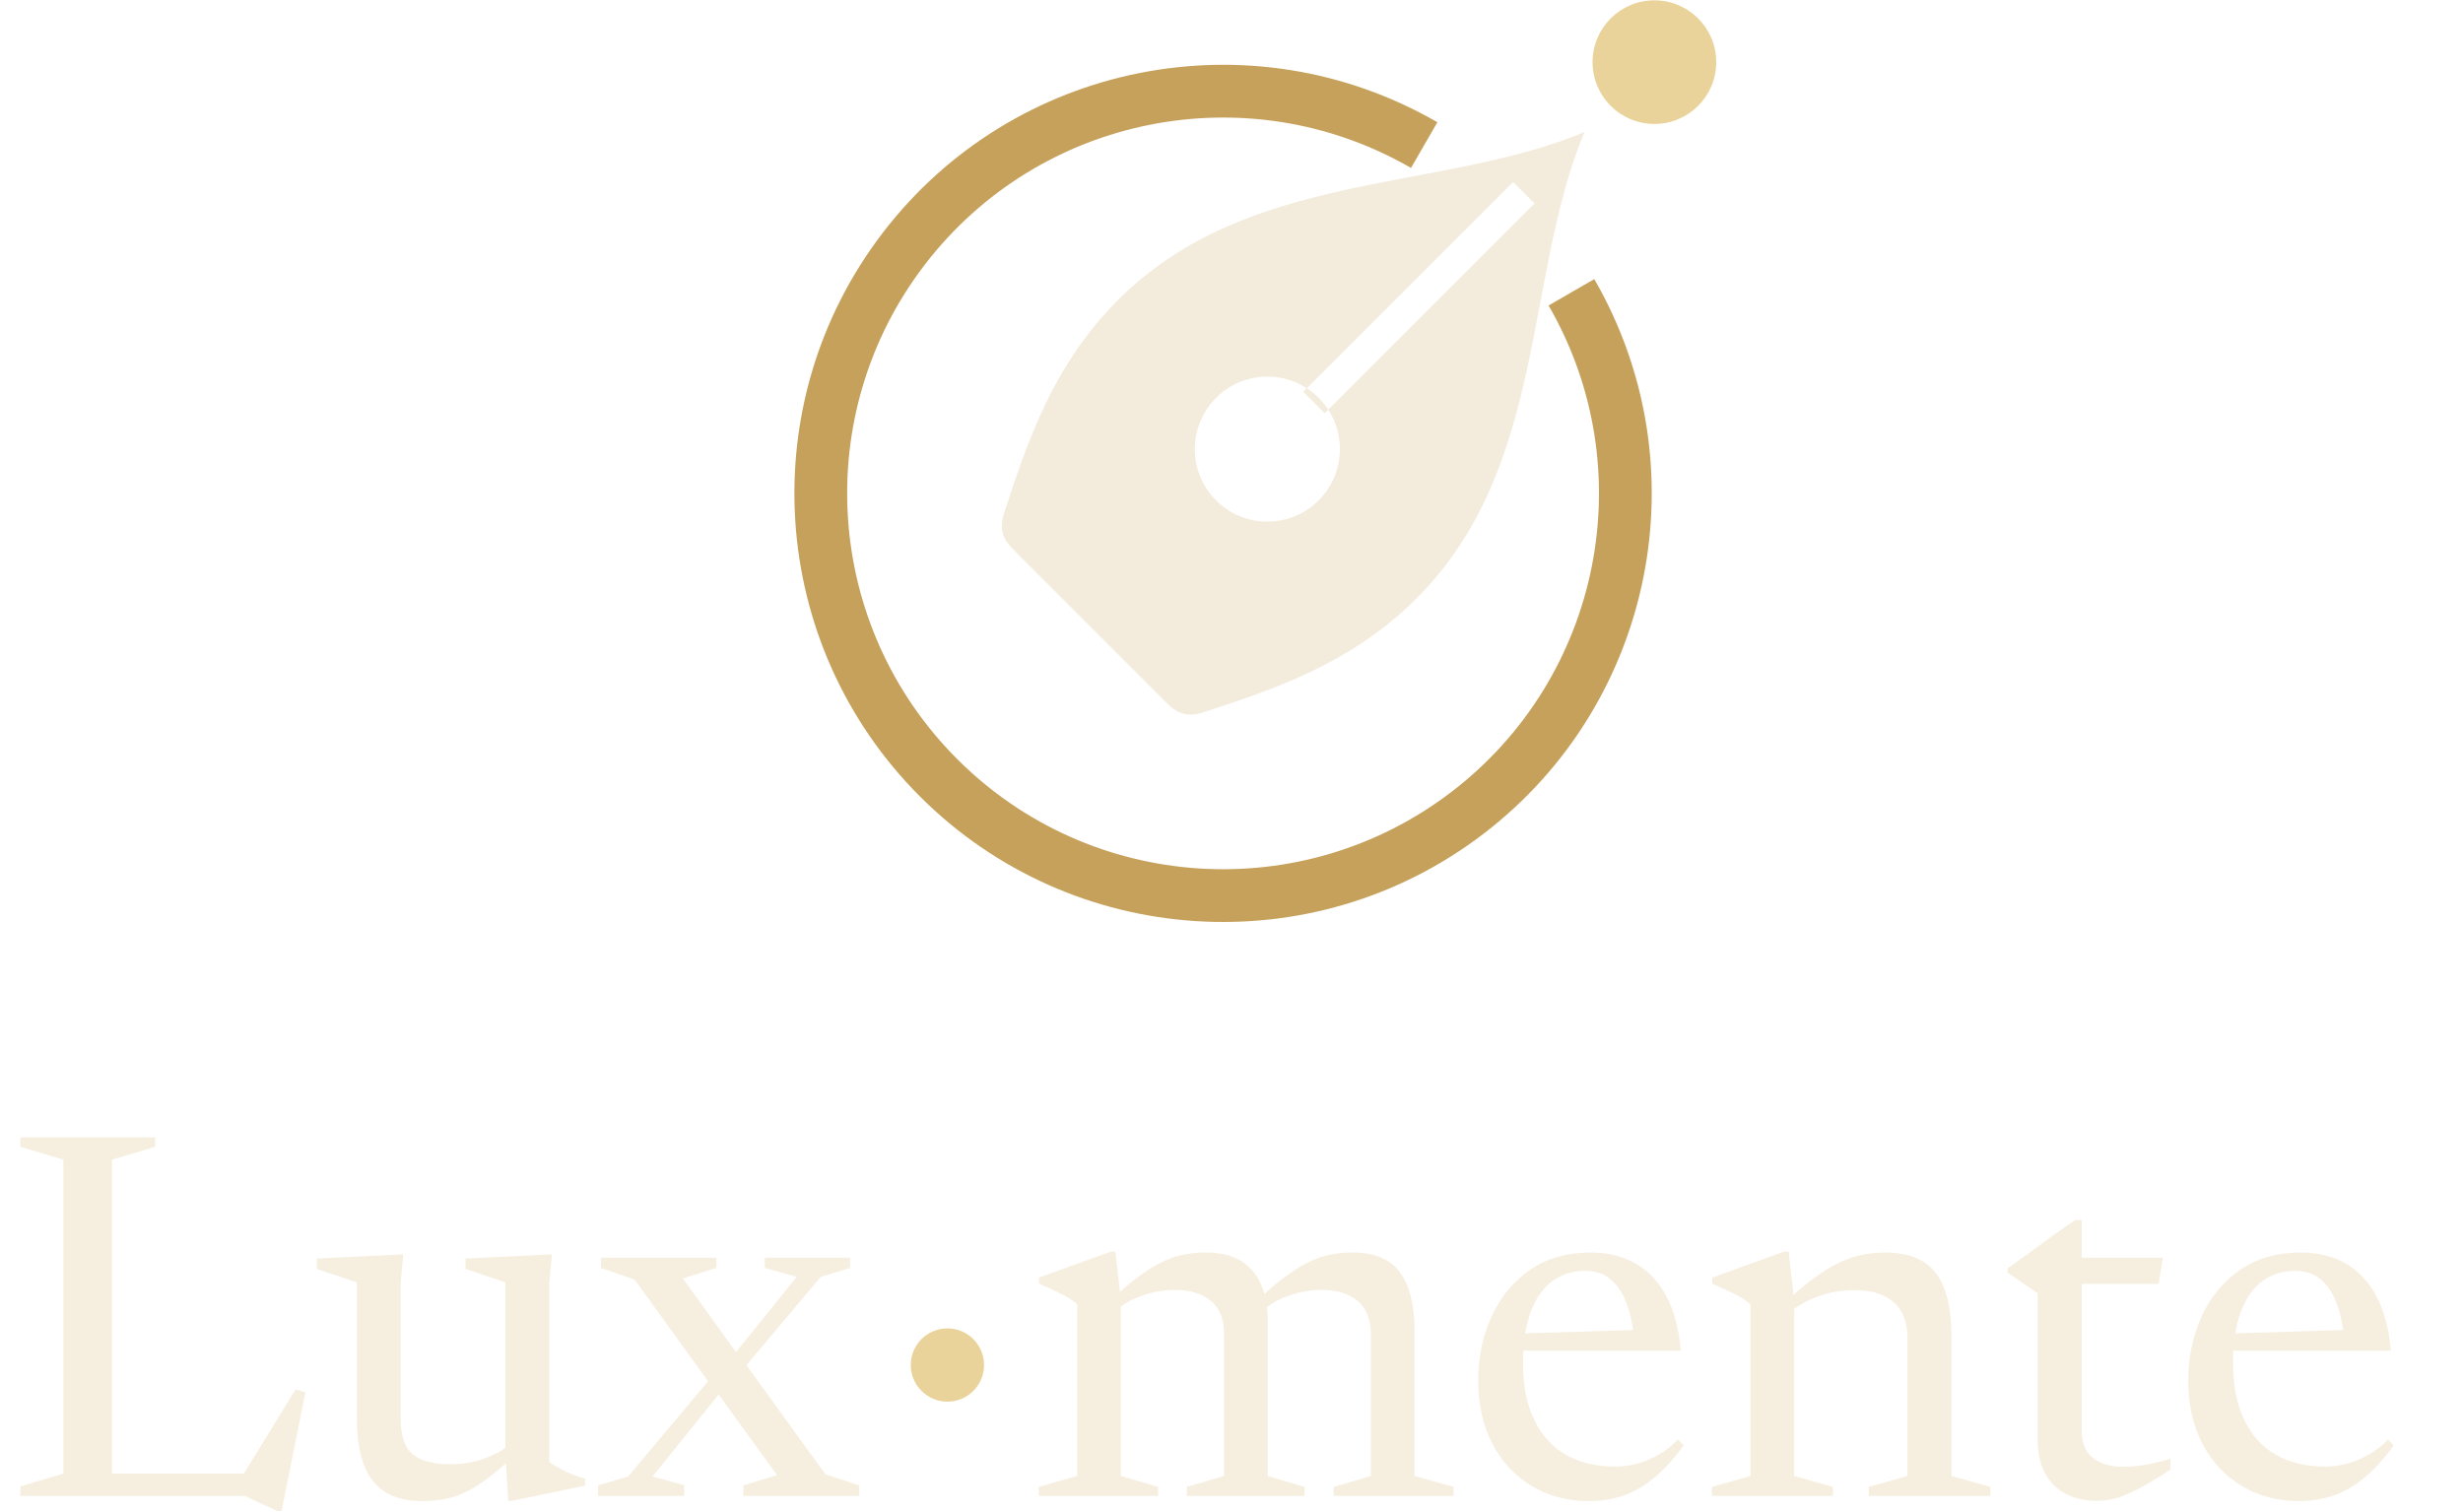
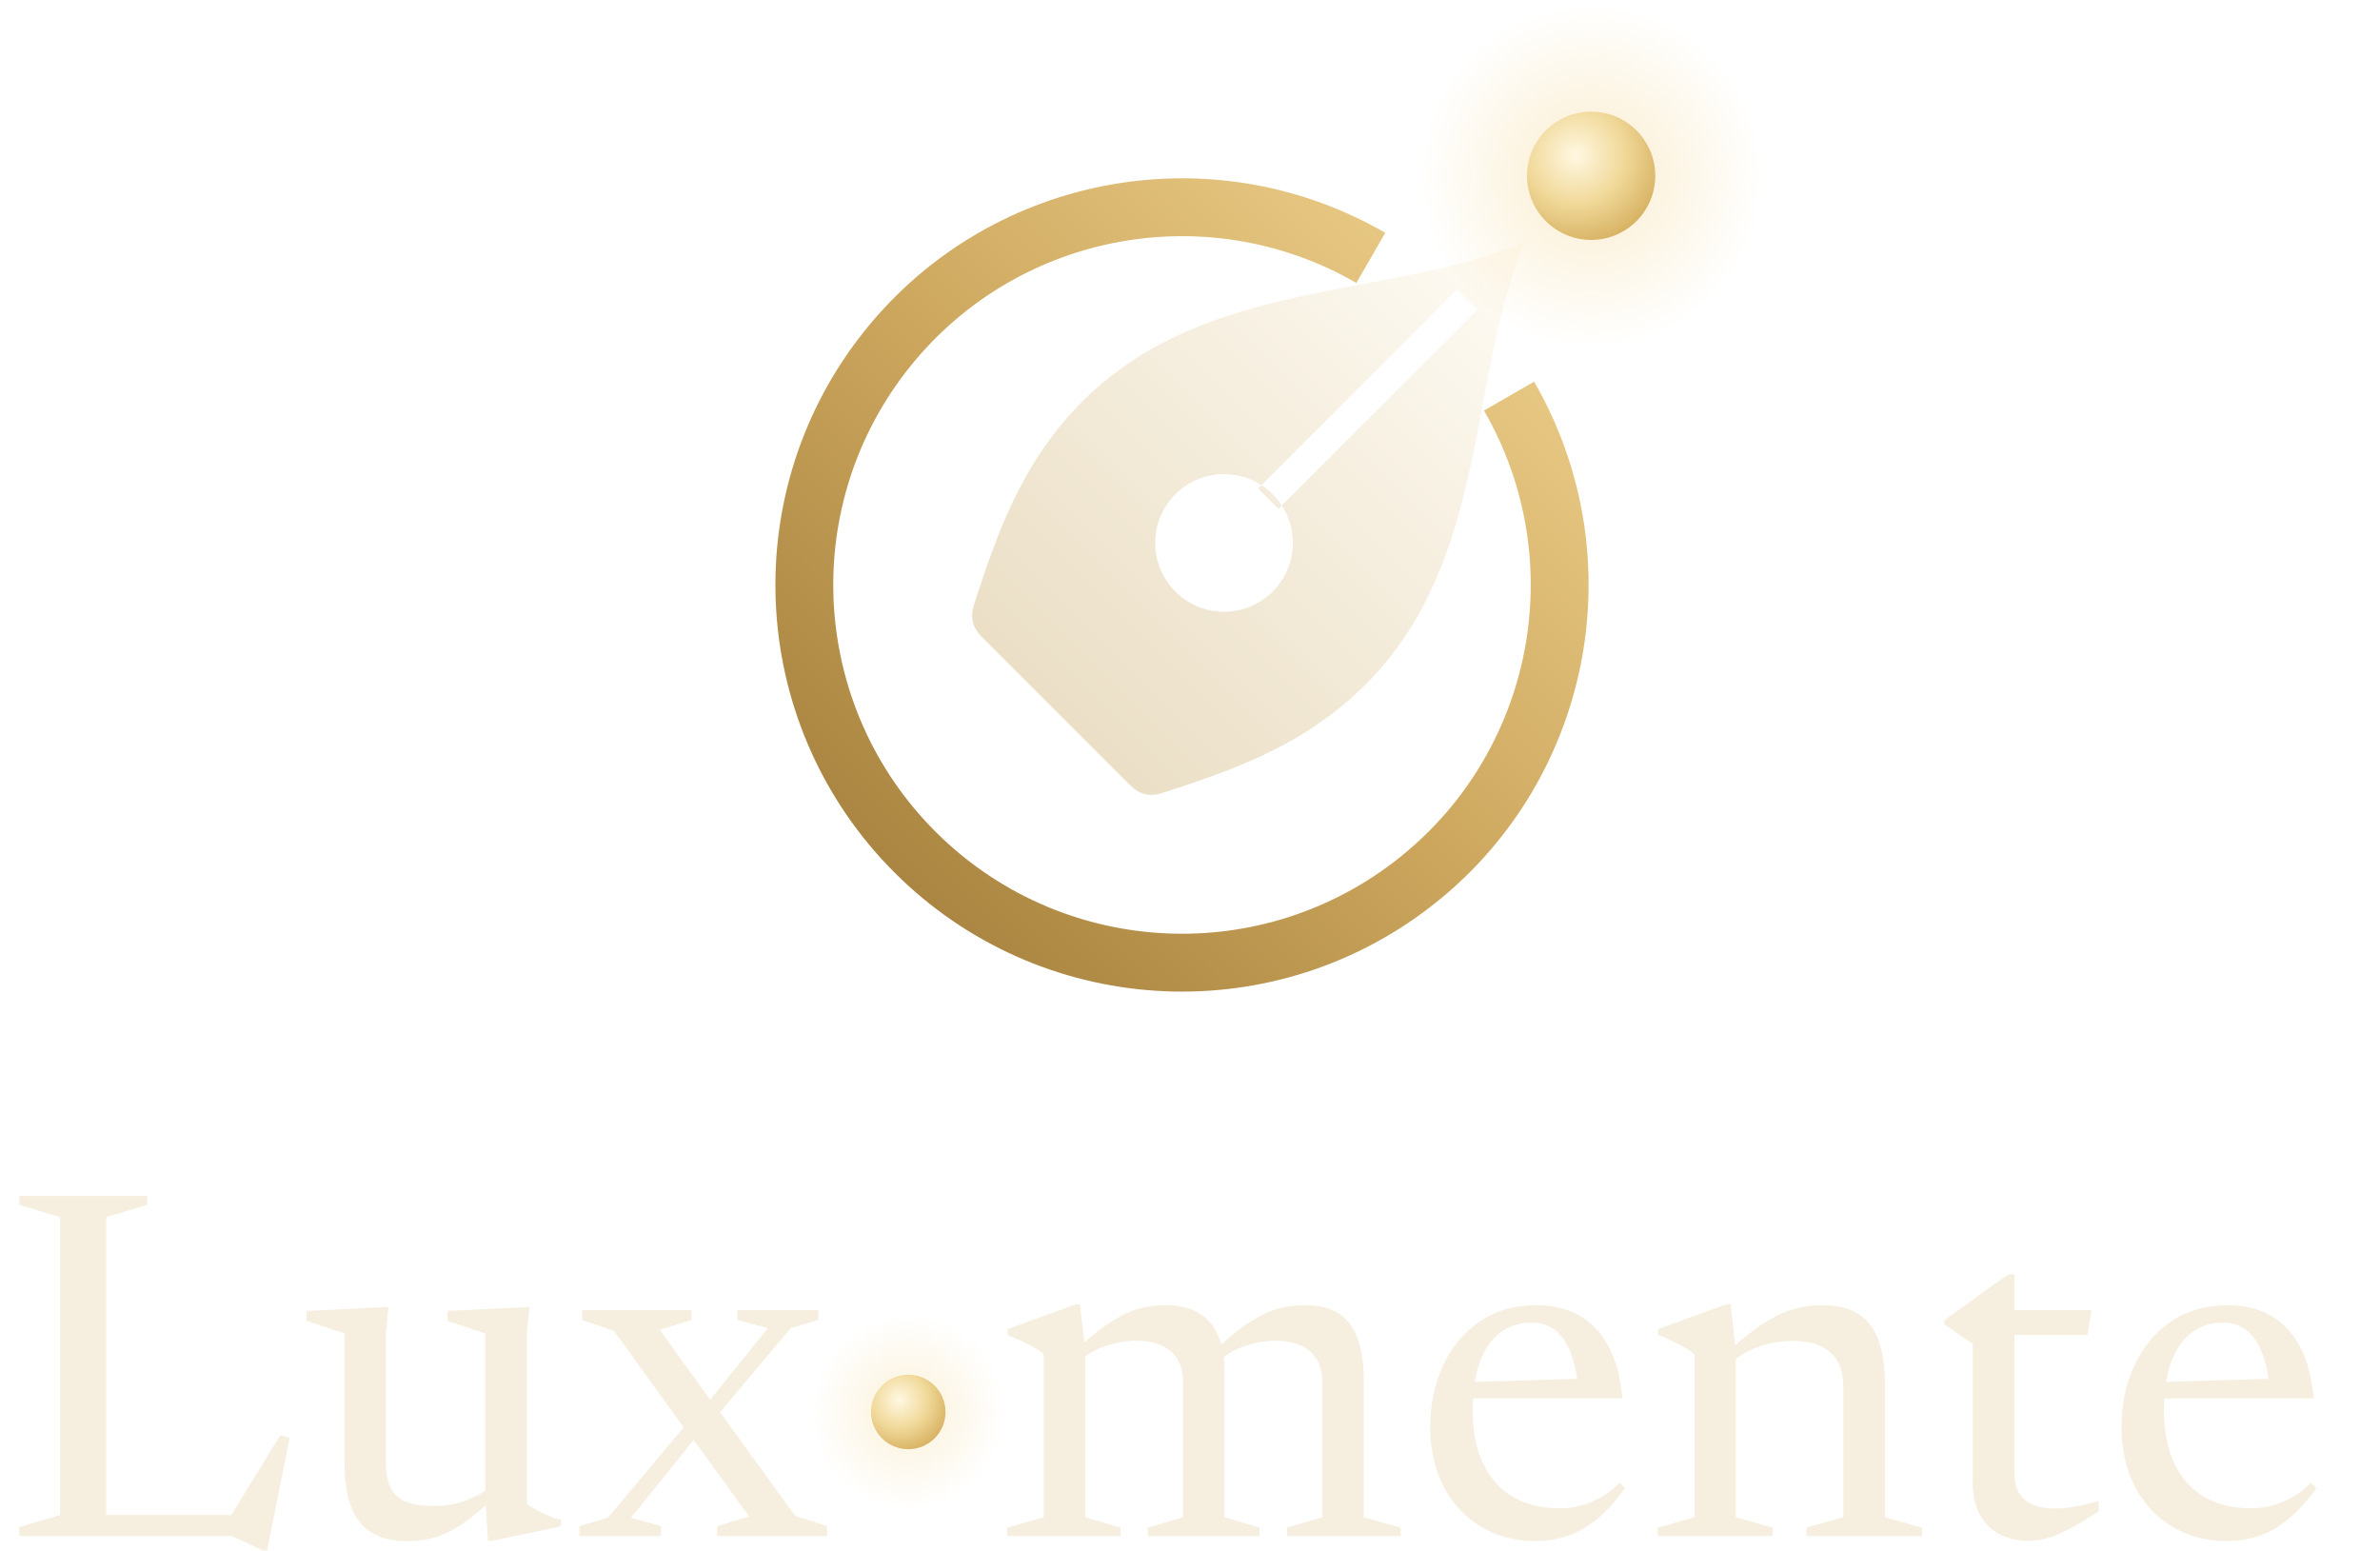
- <svg xmlns="http://www.w3.org/2000/svg" viewBox="0 -2 320 196.4">
-   <g transform="translate(94.643 -4.286) scale(1.071)">
-     <path fill="#C6A15B" d="M105.033 36A52 52 0 1 1 86 16.967L82.8 22.509A45.6 45.6 0 1 0 99.491 39.2Z" />
+ <svg xmlns="http://www.w3.org/2000/svg" viewBox="0 -18 326 212.4">
+   <defs>
+     <linearGradient id="gh" x1="1" y1="0" x2="0" y2="1">
+       <stop offset="0" stop-color="#F2D693" />
+       <stop offset=".5" stop-color="#CDA75E" />
+       <stop offset="1" stop-color="#9C7836" />
+     </linearGradient>
+     <linearGradient id="gu" x1="0" y1="0" x2="0" y2="1">
+       <stop offset="0" stop-color="#FFFCF5" />
+       <stop offset="1" stop-color="#EBDFC6" />
+     </linearGradient>
+     <radialGradient id="gn" cx=".38" cy=".34" r=".7">
+       <stop offset="0" stop-color="#FFF8E2" />
+       <stop offset=".55" stop-color="#F0D898" />
+       <stop offset="1" stop-color="#D7B263" />
+     </radialGradient>
+     <radialGradient id="ga">
+       <stop offset="0" stop-color="#FFE7A8" stop-opacity="0.7" />
+       <stop offset=".35" stop-color="#F3D07E" stop-opacity="0.245" />
+       <stop offset="1" stop-color="#F3D07E" stop-opacity="0" />
+     </radialGradient>
+     <radialGradient id="gyn" cx=".38" cy=".34" r=".7">
+       <stop offset="0" stop-color="#FFF8E2" />
+       <stop offset=".55" stop-color="#F0D898" />
+       <stop offset="1" stop-color="#D7B263" />
+     </radialGradient>
+     <radialGradient id="gya">
+       <stop offset="0" stop-color="#FFE7A8" stop-opacity="0.55" />
+       <stop offset=".35" stop-color="#F3D07E" stop-opacity="0.193" />
+       <stop offset="1" stop-color="#F3D07E" stop-opacity="0" />
+     </radialGradient>
+   </defs>
+   <g transform="translate(97.643 -4.286) scale(1.071)">
+     <path fill="url(#gh)" d="M105.033 36A52 52 0 1 1 86 16.967L82.3 23.375A44.6 44.6 0 1 0 98.625 39.7Z" />
    <g transform="translate(60 62) rotate(45) scale(0.8) translate(-60 -81.5)">
-       <path fill="#F3EBDB" fill-rule="evenodd" d="M60 4C69 26 92 44 92 72C92 86 86.5 97 81.2 107.4Q79.8 110 76.8 110H43.2Q40.2 110 38.8 107.4C33.5 97 28 86 28 72C28 44 51 26 60 4ZM57.7 17H62.3V62H57.7ZM60 61A11 11 0 1 0 60 83A11 11 0 1 0 60 61Z" />
+       <path fill="url(#gu)" fill-rule="evenodd" d="M60 4C69 26 92 44 92 72C92 86 86.5 97 81.2 107.4Q79.8 110 76.8 110H43.2Q40.2 110 38.8 107.4C33.5 97 28 86 28 72C28 44 51 26 60 4ZM57.7 17H62.3V62H57.7ZM60 61A11 11 0 1 0 60 83A11 11 0 1 0 60 61Z" />
    </g>
-     <circle fill="#EAD39A" cx="112.326" cy="9.674" r="7.5" />
+     <circle cx="112.326" cy="9.674" r="22" fill="url(#ga)" />
+     <circle fill="url(#gn)" cx="112.326" cy="9.674" r="8.2" />
  </g>
  <g transform="translate(-96 140.4)">
    <g fill="#F6EFE0">
      <path d="M1076 -58L1059 -58L935 0L309 0L309 85L1058 85L914 56L1129 406L1167 396ZM428 1285L428 0L78 0L78 36L242 85L242 1285L78 1334L78 1370L593 1370L593 1334Z" transform="translate(96 51.98) scale(0.034 -0.034)" />
-       <path d="M334 294Q334 232 353 194Q372 156 414.5 138.5Q457 121 527 121Q599 121 663 146Q727 171 760 206L790 173Q730 117 682 79Q634 41 591.5 19Q549 -3 507 -11.5Q465 -20 416 -20Q288 -20 227.5 57.5Q167 135 167 292L167 816L14 867L14 907L344 923L334 818ZM745 -19L734 165L734 816L582 867L582 907L912 923L902 817L902 130Q911 122 927.5 112.5Q944 103 964 93.5Q984 84 1003.5 76.5Q1023 69 1039 66L1039 39L760 -19Z" transform="translate(136.7 51.98) scale(0.034 -0.034)" />
-       <path d="M885 82L1014 40L1014 0L571 0L571 40L700 79L469 398L450 419L156 826L27 871L27 910L468 910L468 871L340 831L551 538L570 517ZM512 431L224 74L345 40L345 0L16 0L16 40L131 74L475 484L508 506L775 837L653 871L653 910L979 910L979 871L867 837L543 452Z" transform="translate(173.16 51.98) scale(0.034 -0.034)" />
-       <path d="M363 745L363 76L505 34L505 0L49 0L49 34L196 76L196 732Q180 747 148.5 764.5Q117 782 50 811L50 834L326 934L342 934ZM924 667L924 76L1065 34L1065 0L615 0L615 34L757 76L757 619Q757 676 734.5 712.5Q712 749 670 768Q628 787 570 787Q503 787 439.5 763.5Q376 740 345 707L317 741Q375 796 422.5 832Q470 868 513 890Q556 912 598 921Q640 930 688 930Q772 930 824.5 896Q877 862 900.5 802.5Q924 743 924 667ZM1485 629L1485 76L1634 34L1634 0L1176 0L1176 34L1318 76L1318 619Q1318 675 1295.5 712Q1273 749 1231 768Q1189 787 1131 787Q1064 787 1000.5 763.5Q937 740 906 707L878 741Q936 796 983.5 832Q1031 868 1074 890Q1117 912 1159 921Q1201 930 1249 930Q1374 930 1429.5 854Q1485 778 1485 629Z" transform="translate(229.29 51.98) scale(0.034 -0.034)" />
-       <path d="M503 930Q603 930 677 887Q751 844 794.5 760Q838 676 848 555L218 555L220 620L745 636L670 595Q663 679 640 738Q617 797 578.5 828.5Q540 860 482 860Q410 860 356.5 820Q303 780 274 701Q245 622 245 508Q245 379 288 290Q331 201 409.5 156.5Q488 112 596 112Q641 112 683 123.5Q725 135 764.5 158Q804 181 837 215L859 193Q805 118 749 71Q693 24 631 2Q569 -20 497 -20Q375 -20 279.5 37Q184 94 129 197.5Q74 301 74 441Q74 574 125 685.5Q176 797 272 863.5Q368 930 503 930Z" transform="translate(285.54 51.98) scale(0.034 -0.034)" />
-       <path d="M363 745L363 76L511 34L511 0L49 0L49 34L196 76L196 732Q180 747 148.5 764.5Q117 782 50 811L50 834L326 934L342 934ZM648 34L796 76L796 604Q796 662 773.5 702.5Q751 743 706 764.5Q661 786 593 786Q516 786 448.5 760Q381 734 348 700L317 729Q379 787 430 825.5Q481 864 526.5 887Q572 910 617 920Q662 930 712 930Q843 930 903.5 852.5Q964 775 964 606L964 76L1113 34L1113 0L648 0Z" transform="translate(316.76 51.98) scale(0.034 -0.034)" />
-       <path d="M329 249Q329 180 371.5 145.5Q414 111 489 111Q527 111 571 118.5Q615 126 668 142L668 100Q598 54 548.5 28Q499 2 461.5 -8.5Q424 -19 386 -19Q321 -19 270.5 6.5Q220 32 190.5 84Q161 136 161 215L161 774L46 853L46 869Q64 882 86 898Q108 914 133.5 932Q159 950 185.5 970Q212 990 242 1011Q272 1032 304 1054L329 1054L329 878ZM267 810L267 910L639 910L623 810Z" transform="translate(355.27 51.98) scale(0.034 -0.034)" />
-       <path d="M503 930Q603 930 677 887Q751 844 794.5 760Q838 676 848 555L218 555L220 620L745 636L670 595Q663 679 640 738Q617 797 578.5 828.5Q540 860 482 860Q410 860 356.5 820Q303 780 274 701Q245 622 245 508Q245 379 288 290Q331 201 409.5 156.5Q488 112 596 112Q641 112 683 123.5Q725 135 764.5 158Q804 181 837 215L859 193Q805 118 749 71Q693 24 631 2Q569 -20 497 -20Q375 -20 279.5 37Q184 94 129 197.5Q74 301 74 441Q74 574 125 685.5Q176 797 272 863.5Q368 930 503 930Z" transform="translate(377.79 51.98) scale(0.034 -0.034)" />
+       <path d="M334 294Q334 232 353 194Q372 156 414.5 138.5Q457 121 527 121Q599 121 663 146Q727 171 760 206L790 173Q730 117 682 79Q634 41 591.5 19Q549 -3 507 -11.5Q465 -20 416 -20Q288 -20 227.5 57.5Q167 135 167 292L167 816L14 867L14 907L344 923L334 818ZM745 -19L734 165L734 816L582 867L582 907L912 923L902 817L902 130Q911 122 927.5 112.5Q944 103 964 93.5Q984 84 1003.5 76.5Q1023 69 1039 66L1039 39L760 -19Z" transform="translate(137.51 51.98) scale(0.034 -0.034)" />
+       <path d="M885 82L1014 40L1014 0L571 0L571 40L700 79L469 398L450 419L156 826L27 871L27 910L468 910L468 871L340 831L551 538L570 517ZM512 431L224 74L345 40L345 0L16 0L16 40L131 74L475 484L508 506L775 837L653 871L653 910L979 910L979 871L867 837L543 452Z" transform="translate(174.81 51.98) scale(0.034 -0.034)" />
+       <path d="M363 745L363 76L505 34L505 0L49 0L49 34L196 76L196 732Q180 747 148.5 764.5Q117 782 50 811L50 834L326 934L342 934ZM924 667L924 76L1065 34L1065 0L615 0L615 34L757 76L757 619Q757 676 734.5 712.5Q712 749 670 768Q628 787 570 787Q503 787 439.5 763.5Q376 740 345 707L317 741Q375 796 422.5 832Q470 868 513 890Q556 912 598 921Q640 930 688 930Q772 930 824.5 896Q877 862 900.5 802.5Q924 743 924 667ZM1485 629L1485 76L1634 34L1634 0L1176 0L1176 34L1318 76L1318 619Q1318 675 1295.5 712Q1273 749 1231 768Q1189 787 1131 787Q1064 787 1000.5 763.5Q937 740 906 707L878 741Q936 796 983.5 832Q1031 868 1074 890Q1117 912 1159 921Q1201 930 1249 930Q1374 930 1429.5 854Q1485 778 1485 629Z" transform="translate(232.31 51.98) scale(0.034 -0.034)" />
+       <path d="M503 930Q603 930 677 887Q751 844 794.5 760Q838 676 848 555L218 555L220 620L745 636L670 595Q663 679 640 738Q617 797 578.5 828.5Q540 860 482 860Q410 860 356.5 820Q303 780 274 701Q245 622 245 508Q245 379 288 290Q331 201 409.5 156.5Q488 112 596 112Q641 112 683 123.5Q725 135 764.5 158Q804 181 837 215L859 193Q805 118 749 71Q693 24 631 2Q569 -20 497 -20Q375 -20 279.5 37Q184 94 129 197.5Q74 301 74 441Q74 574 125 685.5Q176 797 272 863.5Q368 930 503 930Z" transform="translate(289.39 51.98) scale(0.034 -0.034)" />
+       <path d="M363 745L363 76L511 34L511 0L49 0L49 34L196 76L196 732Q180 747 148.5 764.5Q117 782 50 811L50 834L326 934L342 934ZM648 34L796 76L796 604Q796 662 773.5 702.5Q751 743 706 764.5Q661 786 593 786Q516 786 448.5 760Q381 734 348 700L317 729Q379 787 430 825.5Q481 864 526.5 887Q572 910 617 920Q662 930 712 930Q843 930 903.5 852.5Q964 775 964 606L964 76L1113 34L1113 0L648 0Z" transform="translate(321.42 51.98) scale(0.034 -0.034)" />
+       <path d="M329 249Q329 180 371.5 145.5Q414 111 489 111Q527 111 571 118.5Q615 126 668 142L668 100Q598 54 548.5 28Q499 2 461.5 -8.5Q424 -19 386 -19Q321 -19 270.5 6.5Q220 32 190.5 84Q161 136 161 215L161 774L46 853L46 869Q64 882 86 898Q108 914 133.5 932Q159 950 185.5 970Q212 990 242 1011Q272 1032 304 1054L329 1054L329 878ZM267 810L267 910L639 910L623 810Z" transform="translate(360.75 51.98) scale(0.034 -0.034)" />
+       <path d="M503 930Q603 930 677 887Q751 844 794.5 760Q838 676 848 555L218 555L220 620L745 636L670 595Q663 679 640 738Q617 797 578.5 828.5Q540 860 482 860Q410 860 356.5 820Q303 780 274 701Q245 622 245 508Q245 379 288 290Q331 201 409.5 156.5Q488 112 596 112Q641 112 683 123.5Q725 135 764.5 158Q804 181 837 215L859 193Q805 118 749 71Q693 24 631 2Q569 -20 497 -20Q375 -20 279.5 37Q184 94 129 197.5Q74 301 74 441Q74 574 125 685.5Q176 797 272 863.5Q368 930 503 930Z" transform="translate(384.08 51.98) scale(0.034 -0.034)" />
    </g>
-     <circle fill="#EAD39A" cx="219.09" cy="34.98" r="4.76" />
+     <circle cx="220.41" cy="34.98" r="13.26" fill="url(#gya)" />
+     <circle cx="220.41" cy="34.98" r="5.1" fill="url(#gyn)" />
  </g>
</svg>
